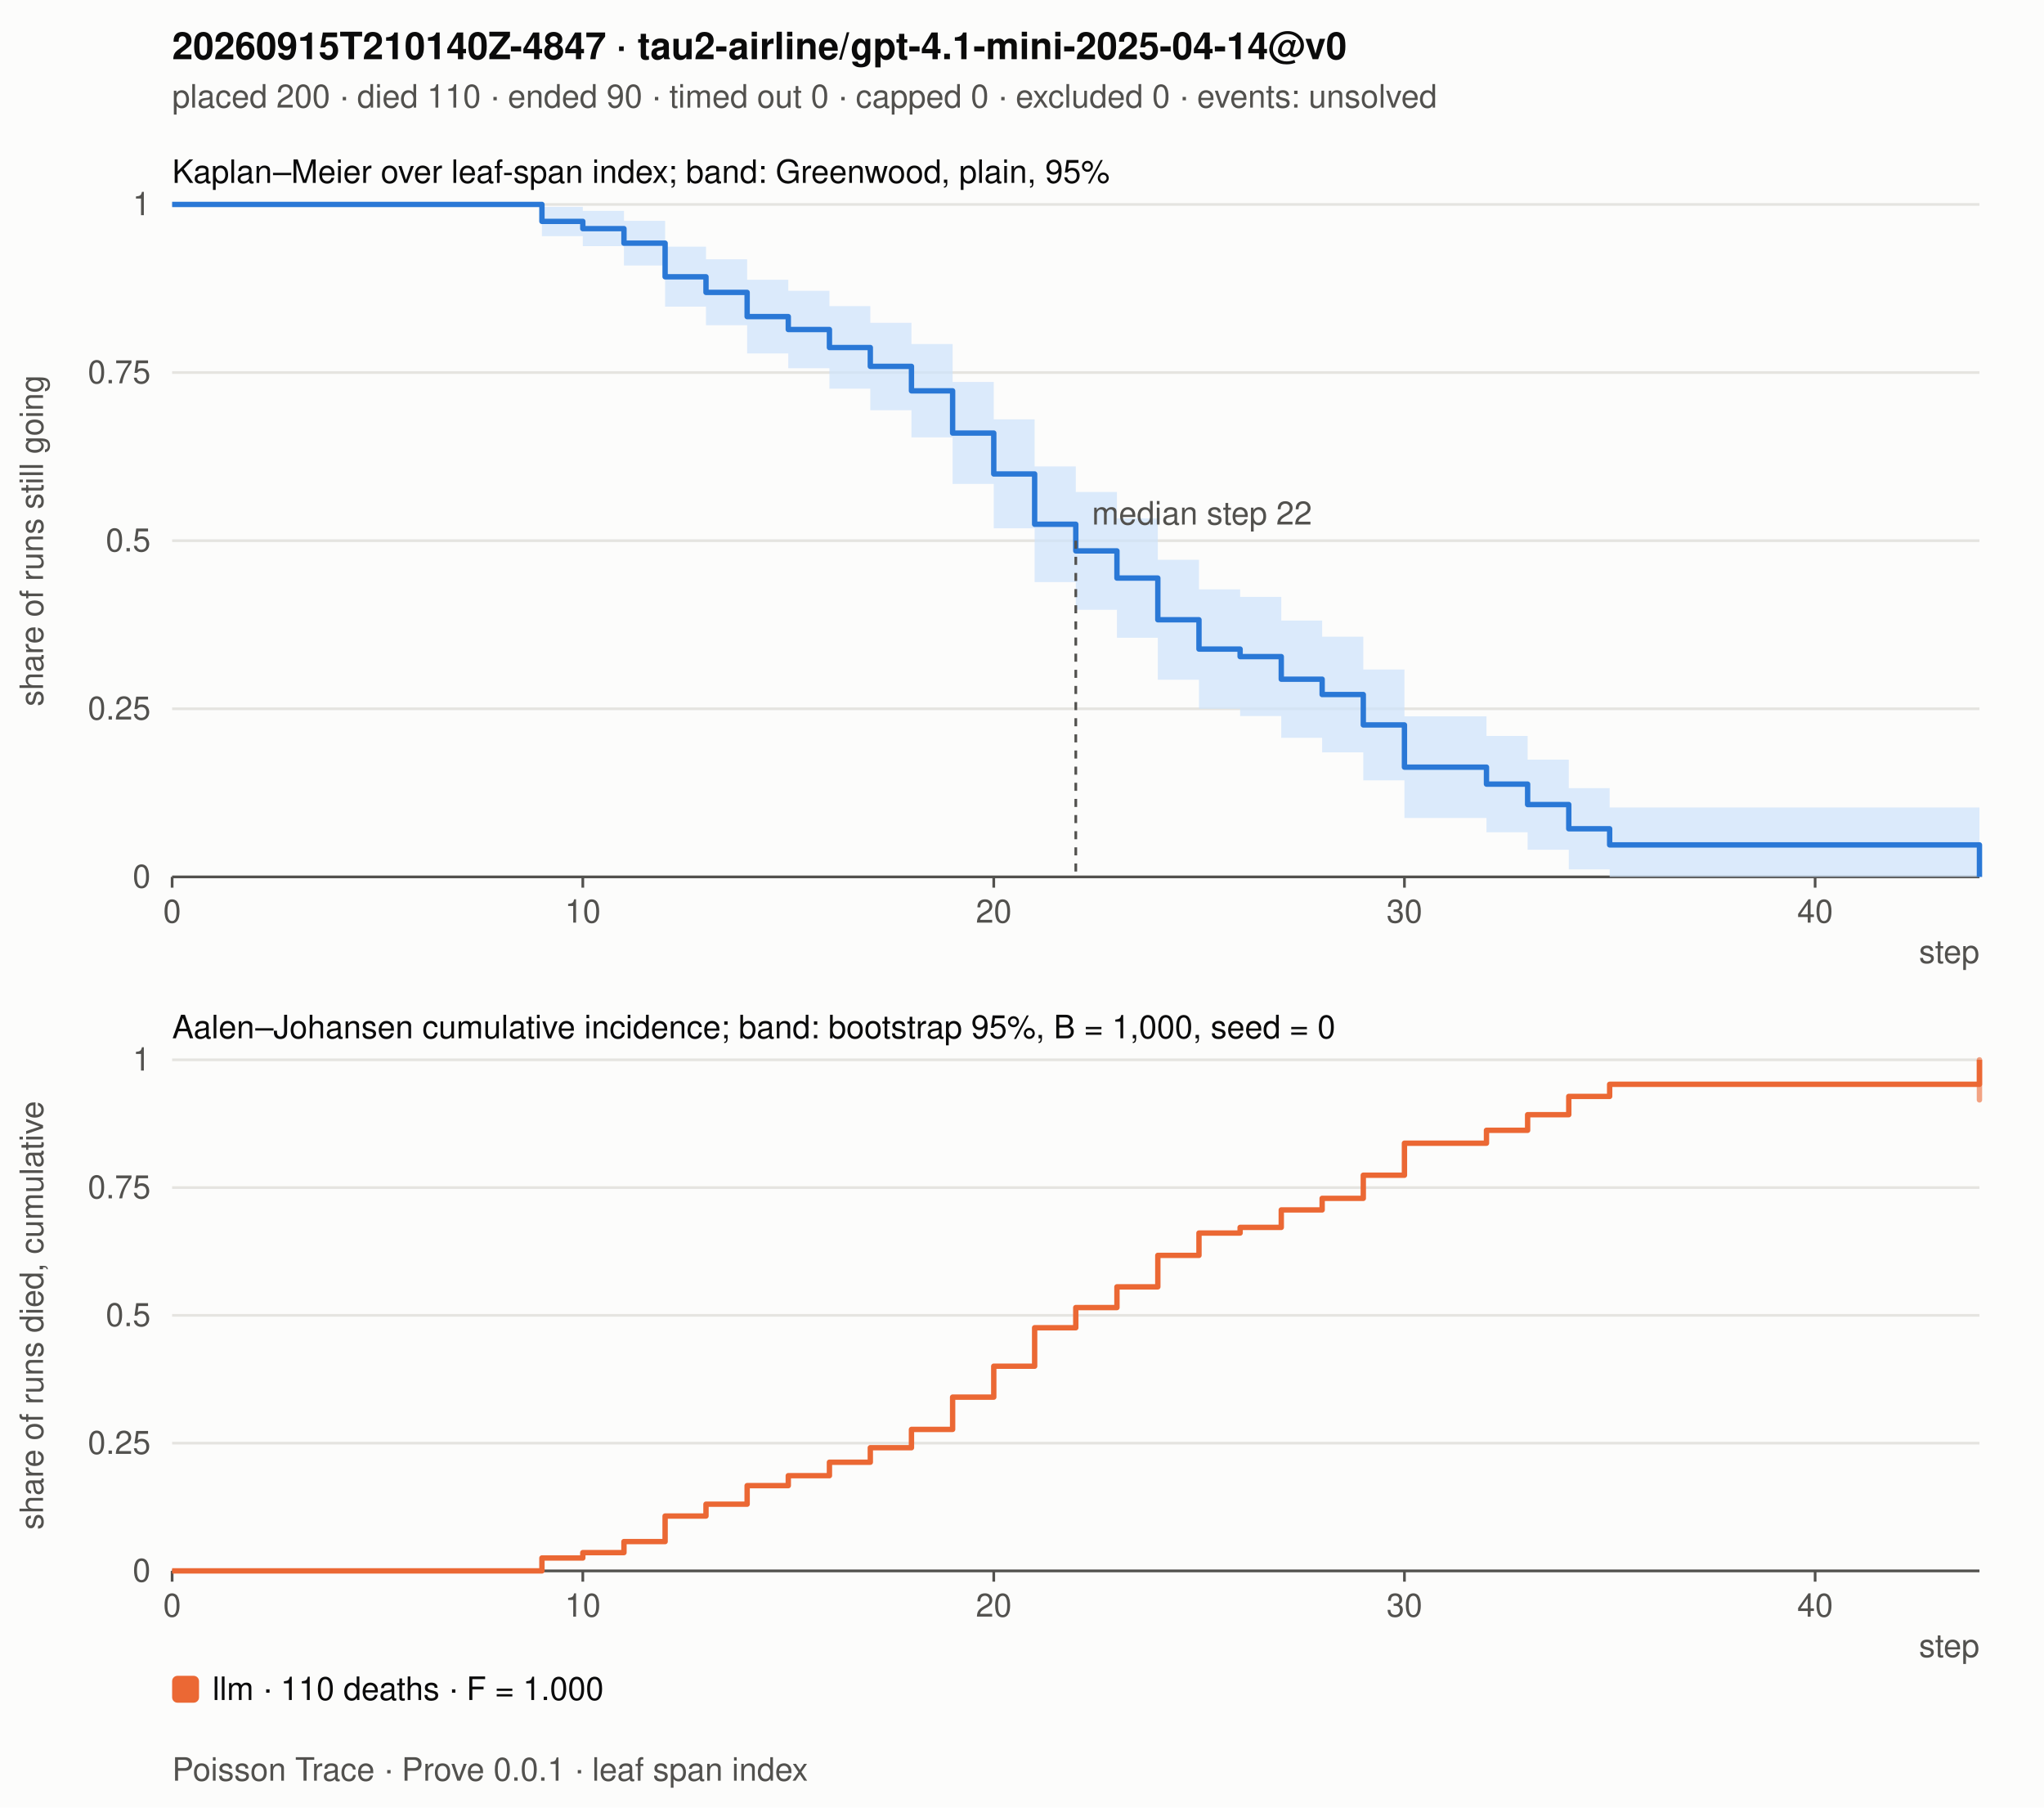
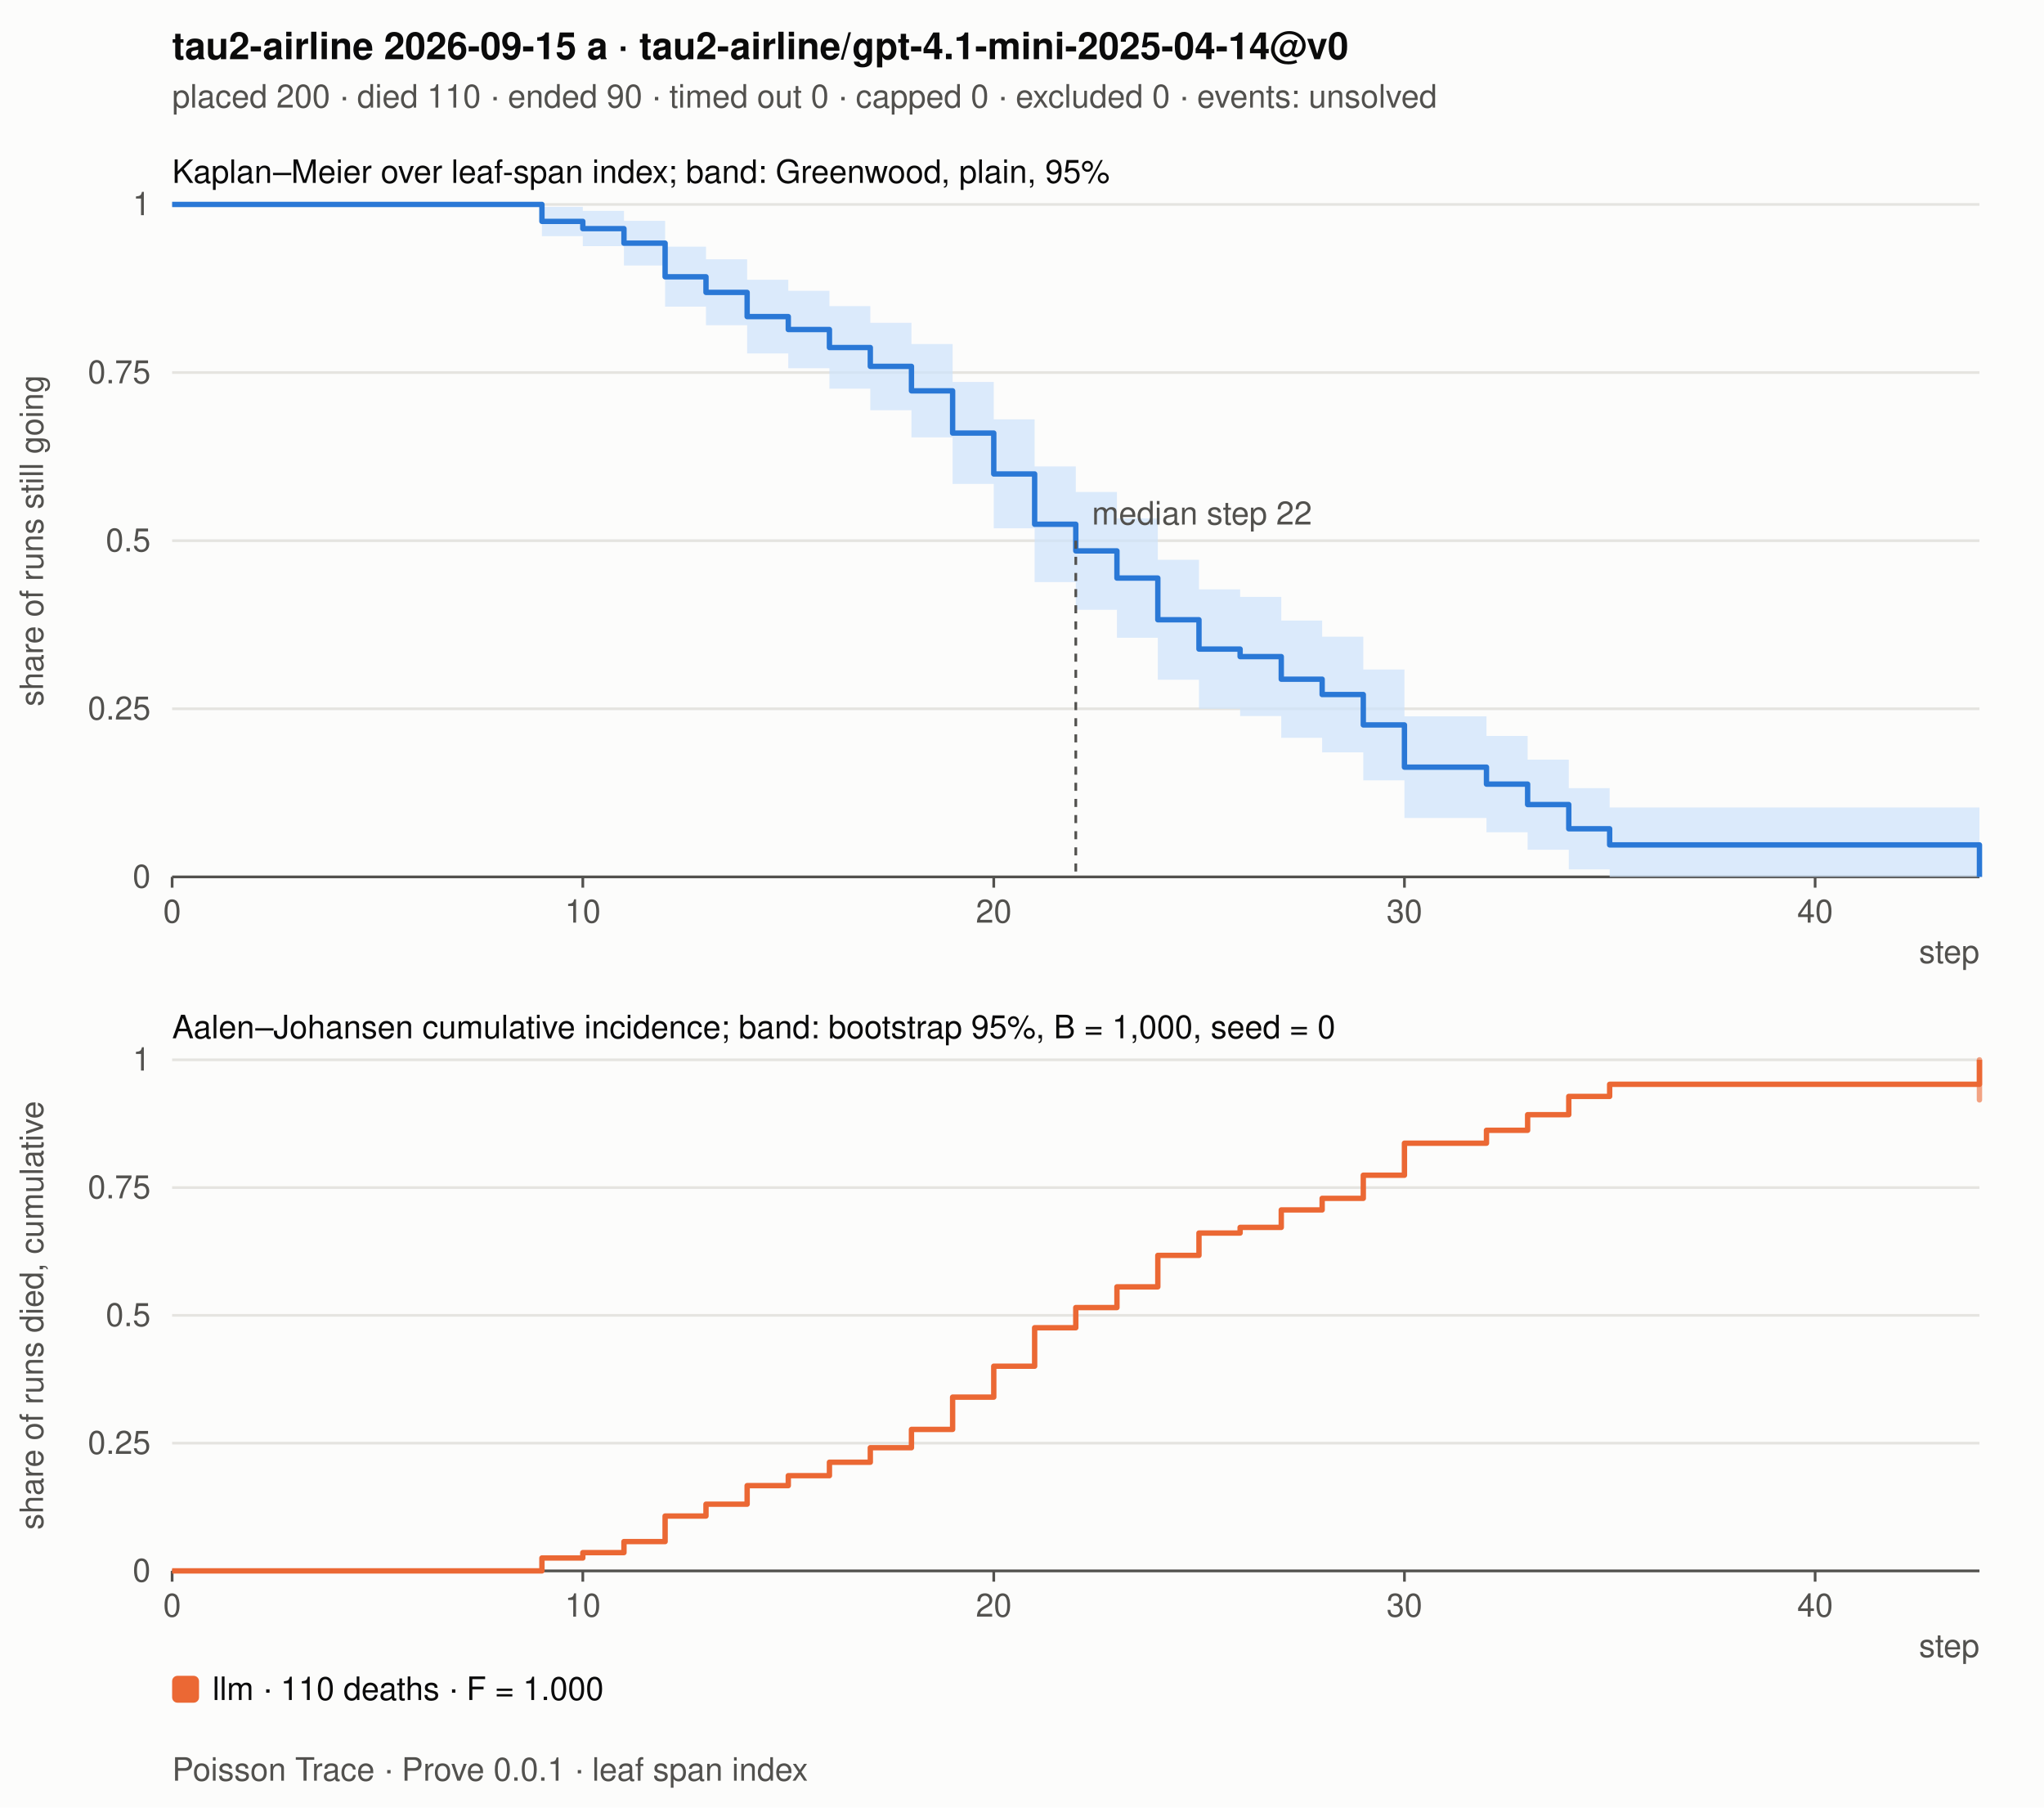
<svg xmlns="http://www.w3.org/2000/svg" width="760" height="672" viewBox="0 0 760 672" font-family="-apple-system, 'Segoe UI', Helvetica, Arial, sans-serif" font-size="12">
  <rect x="0" y="0" width="760" height="672" fill="#fcfcfb" />
-   <text x="64" y="22" fill="#0b0b0b" font-size="14" font-weight="600">20260915T210140Z-4847 · tau2-airline/gpt-4.1-mini-2025-04-14@v0</text>
+   <text x="64" y="22" fill="#0b0b0b" font-size="14" font-weight="600">tau2-airline 2026-09-15 a · tau2-airline/gpt-4.1-mini-2025-04-14@v0</text>
  <text x="64" y="40" fill="#52514e">placed 200 · died 110 · ended 90 · timed out 0 · capped 0 · excluded 0 · events: unsolved</text>
  <line x1="64" y1="326.0" x2="736" y2="326.0" stroke="#e5e4e0" stroke-width="1" />
  <text x="56" y="330.0" fill="#52514e" text-anchor="end">0</text>
  <line x1="64" y1="263.5" x2="736" y2="263.5" stroke="#e5e4e0" stroke-width="1" />
  <text x="56" y="267.5" fill="#52514e" text-anchor="end">0.25</text>
  <line x1="64" y1="201.0" x2="736" y2="201.0" stroke="#e5e4e0" stroke-width="1" />
  <text x="56" y="205.0" fill="#52514e" text-anchor="end">0.5</text>
  <line x1="64" y1="138.5" x2="736" y2="138.5" stroke="#e5e4e0" stroke-width="1" />
  <text x="56" y="142.5" fill="#52514e" text-anchor="end">0.75</text>
  <line x1="64" y1="76.0" x2="736" y2="76.0" stroke="#e5e4e0" stroke-width="1" />
  <text x="56" y="80.0" fill="#52514e" text-anchor="end">1</text>
  <line x1="64.0" y1="326" x2="64.0" y2="330" stroke="#52514e" stroke-width="1" />
  <text x="64.0" y="343" fill="#52514e" text-anchor="middle">0</text>
  <line x1="216.7" y1="326" x2="216.7" y2="330" stroke="#52514e" stroke-width="1" />
  <text x="216.7" y="343" fill="#52514e" text-anchor="middle">10</text>
  <line x1="369.5" y1="326" x2="369.5" y2="330" stroke="#52514e" stroke-width="1" />
  <text x="369.5" y="343" fill="#52514e" text-anchor="middle">20</text>
  <line x1="522.2" y1="326" x2="522.2" y2="330" stroke="#52514e" stroke-width="1" />
  <text x="522.2" y="343" fill="#52514e" text-anchor="middle">30</text>
  <line x1="674.9" y1="326" x2="674.9" y2="330" stroke="#52514e" stroke-width="1" />
  <text x="674.9" y="343" fill="#52514e" text-anchor="middle">40</text>
  <line x1="64" y1="326" x2="736" y2="326" stroke="#52514e" stroke-width="1" />
  <text x="736" y="358" fill="#52514e" text-anchor="end">step</text>
  <text transform="translate(16 201.0) rotate(-90)" fill="#52514e" text-anchor="middle">share of runs still going</text>
  <line x1="64" y1="584.0" x2="736" y2="584.0" stroke="#e5e4e0" stroke-width="1" />
  <text x="56" y="588.0" fill="#52514e" text-anchor="end">0</text>
  <line x1="64" y1="536.5" x2="736" y2="536.5" stroke="#e5e4e0" stroke-width="1" />
  <text x="56" y="540.5" fill="#52514e" text-anchor="end">0.25</text>
  <line x1="64" y1="489.0" x2="736" y2="489.0" stroke="#e5e4e0" stroke-width="1" />
  <text x="56" y="493.0" fill="#52514e" text-anchor="end">0.5</text>
  <line x1="64" y1="441.5" x2="736" y2="441.5" stroke="#e5e4e0" stroke-width="1" />
  <text x="56" y="445.5" fill="#52514e" text-anchor="end">0.75</text>
  <line x1="64" y1="394.0" x2="736" y2="394.0" stroke="#e5e4e0" stroke-width="1" />
  <text x="56" y="398.0" fill="#52514e" text-anchor="end">1</text>
  <line x1="64.0" y1="584" x2="64.0" y2="588" stroke="#52514e" stroke-width="1" />
  <text x="64.0" y="601" fill="#52514e" text-anchor="middle">0</text>
  <line x1="216.7" y1="584" x2="216.7" y2="588" stroke="#52514e" stroke-width="1" />
  <text x="216.7" y="601" fill="#52514e" text-anchor="middle">10</text>
  <line x1="369.5" y1="584" x2="369.5" y2="588" stroke="#52514e" stroke-width="1" />
  <text x="369.5" y="601" fill="#52514e" text-anchor="middle">20</text>
  <line x1="522.2" y1="584" x2="522.2" y2="588" stroke="#52514e" stroke-width="1" />
  <text x="522.2" y="601" fill="#52514e" text-anchor="middle">30</text>
  <line x1="674.9" y1="584" x2="674.9" y2="588" stroke="#52514e" stroke-width="1" />
  <text x="674.9" y="601" fill="#52514e" text-anchor="middle">40</text>
  <line x1="64" y1="584" x2="736" y2="584" stroke="#52514e" stroke-width="1" />
  <text x="736" y="616" fill="#52514e" text-anchor="end">step</text>
  <text transform="translate(16 489.0) rotate(-90)" fill="#52514e" text-anchor="middle">share of runs died, cumulative</text>
  <polygon points="64.0,76.0 201.5,76.0 201.5,76.9 216.7,76.9 216.7,78.4 232.0,78.4 232.0,82.1 247.3,82.1 247.3,91.7 262.5,91.7 262.5,96.4 277.8,96.4 277.8,104.0 293.1,104.0 293.1,108.1 308.4,108.1 308.4,113.8 323.6,113.8 323.6,120.0 338.9,120.0 338.9,127.9 354.2,127.9 354.2,142.0 369.5,142.0 369.5,155.9 384.7,155.9 384.7,173.4 400.0,173.4 400.0,182.9 415.3,182.9 415.3,192.7 430.5,192.7 430.5,208.1 445.8,208.1 445.8,219.1 461.1,219.1 461.1,221.9 476.4,221.9 476.4,230.7 491.6,230.7 491.6,236.7 506.9,236.7 506.9,248.9 522.2,248.9 522.2,266.3 552.7,266.3 552.7,273.6 568.0,273.6 568.0,282.4 583.3,282.4 583.3,293.0 598.5,293.0 598.5,300.2 736.0,300.2 736.0,326.0 736.0,326.0 736.0,326.0 736.0,326.0 736.0,326.0 598.5,326.0 598.5,323.2 583.3,323.2 583.3,315.9 568.0,315.9 568.0,309.4 552.7,309.4 552.7,304.1 522.2,304.1 522.2,290.1 506.9,290.1 506.9,279.7 491.6,279.7 491.6,274.3 476.4,274.3 476.4,266.2 461.1,266.2 461.1,263.5 445.8,263.5 445.8,252.7 430.5,252.7 430.5,237.1 415.3,237.1 415.3,226.7 400.0,226.7 400.0,216.4 384.7,216.4 384.7,196.4 369.5,196.4 369.5,179.9 354.2,179.9 354.2,162.6 338.9,162.6 338.9,152.5 323.6,152.5 323.6,144.5 308.4,144.5 308.4,136.9 293.1,136.9 293.1,131.4 277.8,131.4 277.8,120.9 262.5,120.9 262.5,114.0 247.3,114.0 247.3,98.7 232.0,98.7 232.0,91.5 216.7,91.5 216.7,87.8 201.5,87.8 201.5,76.0 64.0,76.0" fill="#cde2fb" opacity="0.7" />
  <polyline points="64.0,76.0 201.5,76.0 201.5,82.3 216.7,82.3 216.7,85.0 232.0,85.0 232.0,90.4 247.3,90.4 247.3,102.9 262.5,102.9 262.5,108.7 277.8,108.7 277.8,117.7 293.1,117.7 293.1,122.5 308.4,122.5 308.4,129.2 323.6,129.2 323.6,136.2 338.9,136.2 338.9,145.3 354.2,145.3 354.2,161.0 369.5,161.0 369.5,176.2 384.7,176.2 384.7,194.9 400.0,194.9 400.0,204.8 415.3,204.8 415.3,214.9 430.5,214.9 430.5,230.4 445.8,230.4 445.8,241.3 461.1,241.3 461.1,244.1 476.4,244.1 476.4,252.5 491.6,252.5 491.6,258.2 506.9,258.2 506.9,269.5 522.2,269.5 522.2,285.2 552.7,285.2 552.7,291.5 568.0,291.5 568.0,299.1 583.3,299.1 583.3,308.1 598.5,308.1 598.5,314.1 736.0,314.1 736.0,326.0 736.0,326.0" fill="none" stroke="#2a78d6" stroke-width="2" stroke-linejoin="round" />
  <text x="64" y="68" fill="#0b0b0b">Kaplan–Meier over leaf-span index; band: Greenwood, plain, 95%</text>
  <line x1="400.0" y1="201.0" x2="400.0" y2="326" stroke="#52514e" stroke-width="1" stroke-dasharray="3 3" />
  <text x="406.0" y="195.0" fill="#52514e">median step 22</text>
  <polyline points="64.0,584.0 201.5,584.0 201.5,579.2 216.7,579.2 216.7,577.2 232.0,577.2 232.0,573.1 247.3,573.1 247.3,563.6 262.5,563.6 262.5,559.2 277.8,559.2 277.8,552.3 293.1,552.3 293.1,548.6 308.4,548.6 308.4,543.6 323.6,543.6 323.6,538.2 338.9,538.2 338.9,531.4 354.2,531.4 354.2,519.4 369.5,519.4 369.5,507.9 384.7,507.9 384.7,493.6 400.0,493.6 400.0,486.1 415.3,486.1 415.3,478.4 430.5,478.4 430.5,466.7 445.8,466.7 445.8,458.4 461.1,458.4 461.1,456.3 476.4,456.3 476.4,449.8 491.6,449.8 491.6,445.5 506.9,445.5 506.9,436.9 522.2,436.9 522.2,425.0 552.7,425.0 552.7,420.2 568.0,420.2 568.0,414.4 583.3,414.4 583.3,407.6 598.5,407.6 598.5,403.1 736.0,403.1 736.0,394.0 736.0,394.0" fill="none" stroke="#eb6834" stroke-width="2" stroke-linejoin="round" />
  <line x1="736.0" y1="408.9" x2="736.0" y2="394.0" stroke="#eb6834" stroke-width="2" stroke-linecap="round" opacity="0.6" />
  <rect x="64" y="623" width="10" height="10" rx="2" fill="#eb6834" />
  <text x="79" y="632" fill="#0b0b0b">llm · 110 deaths · F = 1.000</text>
  <text x="64" y="386" fill="#0b0b0b">Aalen–Johansen cumulative incidence; band: bootstrap 95%, B = 1,000, seed = 0</text>
  <text x="64" y="662" fill="#52514e">Poisson Trace · Prove 0.0.1 · leaf span index</text>
</svg>
